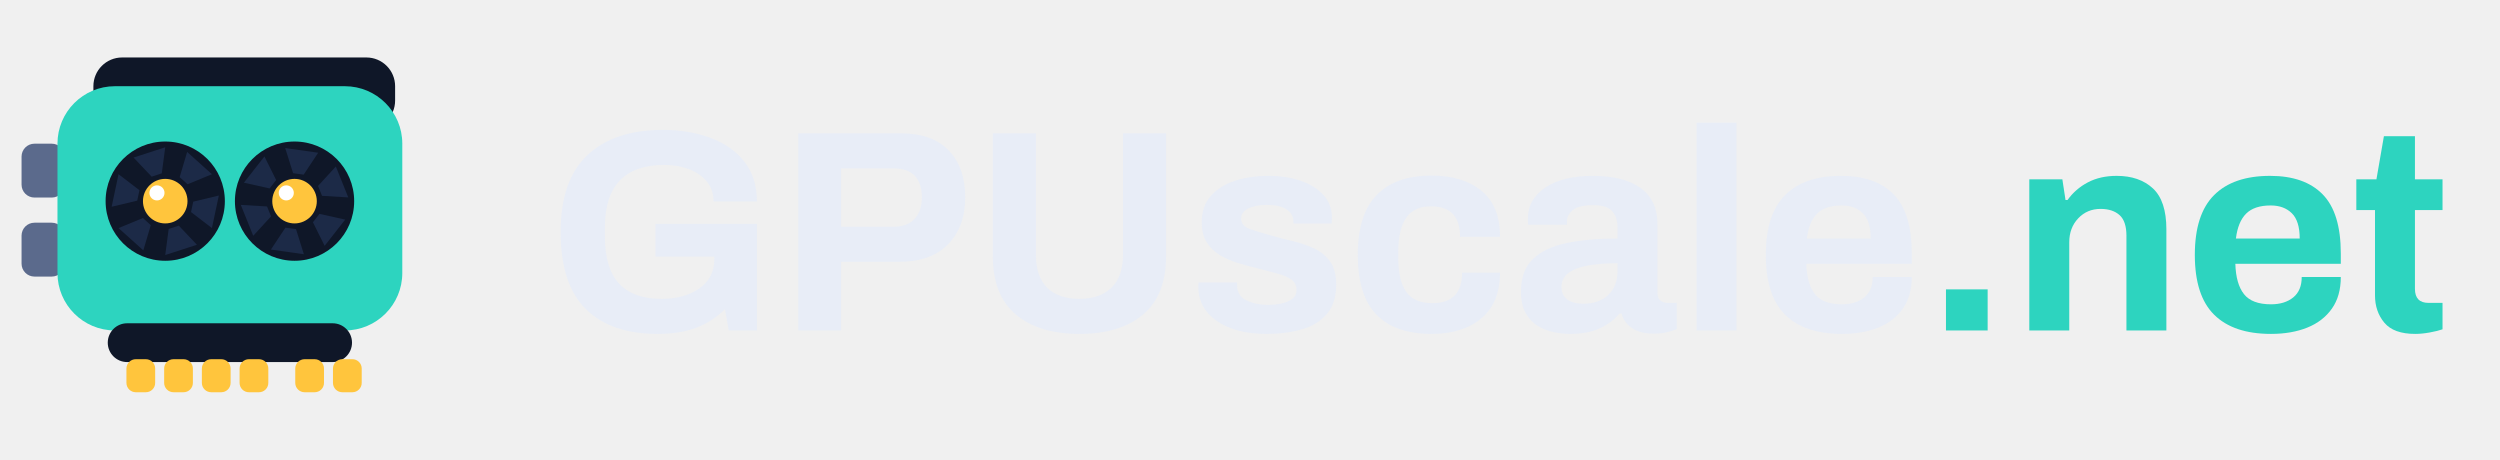
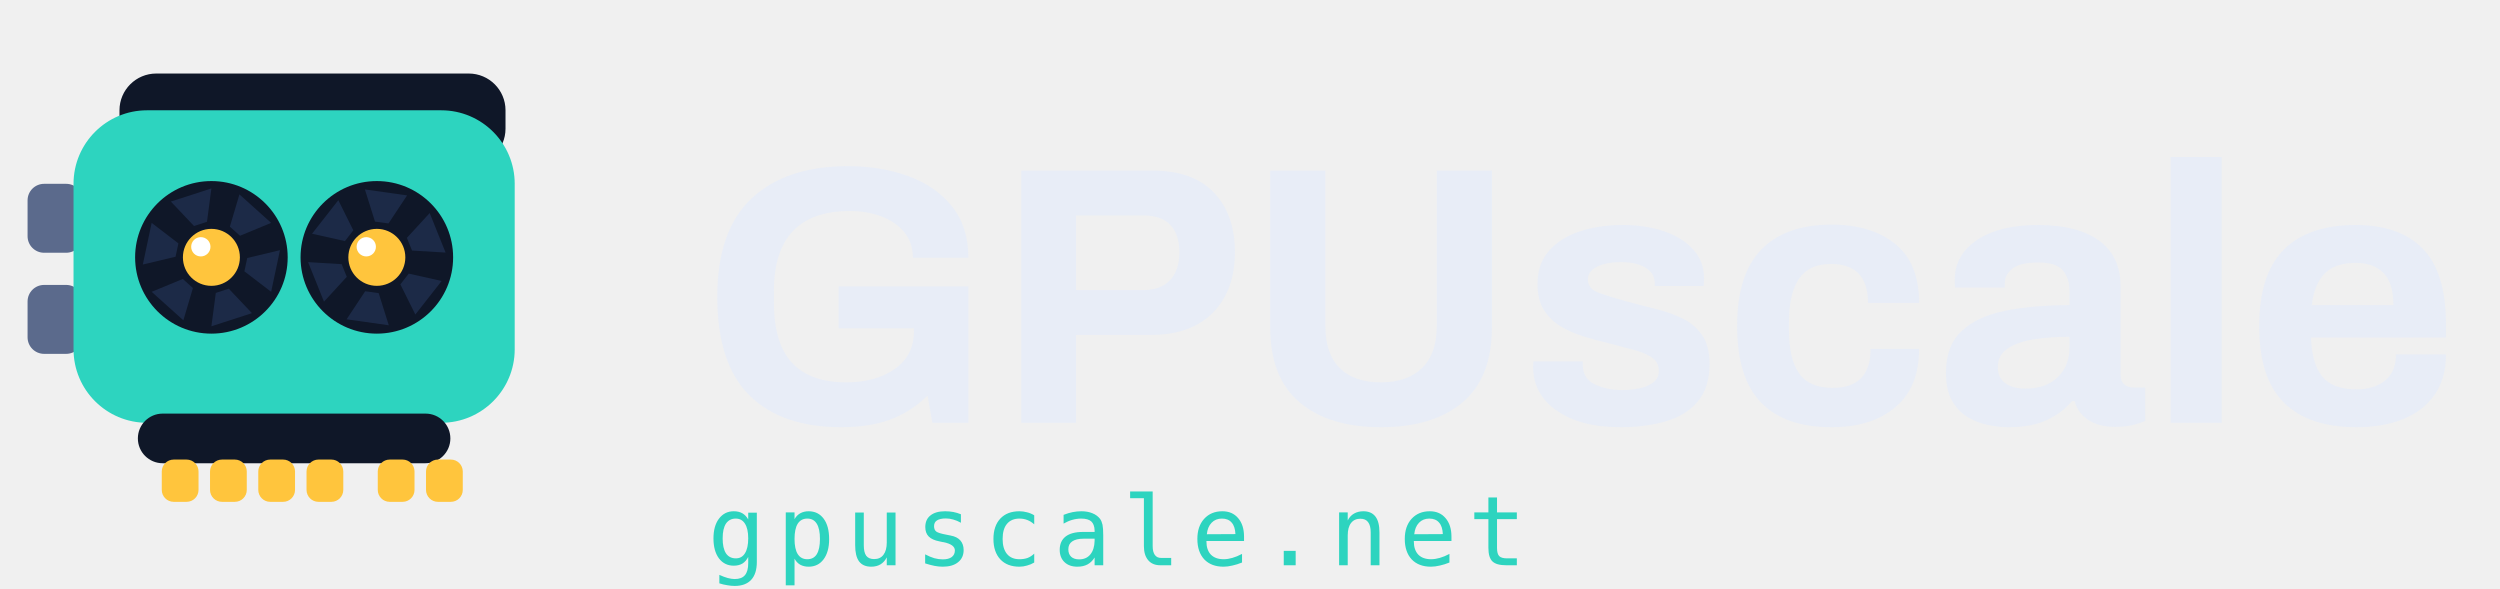
- <svg xmlns="http://www.w3.org/2000/svg" viewBox="0 0 348 64" role="img" aria-label="GPUscale.net">
+ <svg xmlns="http://www.w3.org/2000/svg" viewBox="0 0 272 64" role="img" aria-label="GPUscale · gpuscale.net">
  <rect x="13" y="8" width="42" height="10" rx="4" fill="#0F1728" />
  <rect x="3" y="20" width="6" height="7.5" rx="1.8" fill="#5B6A8C" />
  <rect x="3" y="31" width="6" height="7.5" rx="1.8" fill="#5B6A8C" />
  <rect x="8" y="12" width="48" height="34" rx="8" fill="#2DD4BF" />
  <circle cx="23.0" cy="28.0" r="8.3" fill="#0F1728" />
  <polygon points="26.90,28.07 30.46,27.22 29.50,31.75 26.59,29.52" fill="#1C2A47" />
  <polygon points="24.89,31.41 27.41,34.07 23.00,35.50 23.48,31.87" fill="#1C2A47" />
  <polygon points="20.99,31.34 19.95,34.85 16.50,31.75 19.89,30.35" fill="#1C2A47" />
  <polygon points="19.10,27.93 15.54,28.78 16.50,24.25 19.41,26.48" fill="#1C2A47" />
  <polygon points="21.11,24.59 18.59,21.93 23.00,20.50 22.52,24.13" fill="#1C2A47" />
  <polygon points="25.01,24.66 26.05,21.15 29.50,24.25 26.11,25.65" fill="#1C2A47" />
  <circle cx="23.0" cy="28.0" r="3.1" fill="#FFC53D" />
  <circle cx="21.85" cy="26.85" r="1.05" fill="#FFFFFF" />
  <circle cx="41.0" cy="28.0" r="8.3" fill="#0F1728" />
  <polygon points="44.47,29.77 48.05,30.57 45.19,34.22 43.56,30.94" fill="#1C2A47" />
  <polygon points="41.20,31.89 42.30,35.39 37.71,34.74 39.73,31.69" fill="#1C2A47" />
  <polygon points="37.73,30.12 35.25,32.82 33.52,28.52 37.17,28.74" fill="#1C2A47" />
  <polygon points="37.53,26.23 33.95,25.43 36.81,21.78 38.44,25.06" fill="#1C2A47" />
  <polygon points="40.80,24.11 39.70,20.61 44.29,21.26 42.27,24.31" fill="#1C2A47" />
  <polygon points="44.27,25.88 46.75,23.18 48.48,27.48 44.83,27.26" fill="#1C2A47" />
  <circle cx="41.0" cy="28.0" r="3.1" fill="#FFC53D" />
  <circle cx="39.85" cy="26.85" r="1.05" fill="#FFFFFF" />
  <rect x="15" y="45" width="34" height="5.4" rx="2.7" fill="#0F1728" />
  <rect x="17.60" y="50" width="4.0" height="4.6" rx="1.3" fill="#FFC53D" />
  <rect x="22.85" y="50" width="4.0" height="4.6" rx="1.3" fill="#FFC53D" />
  <rect x="28.10" y="50" width="4.0" height="4.6" rx="1.3" fill="#FFC53D" />
  <rect x="33.35" y="50" width="4.0" height="4.6" rx="1.3" fill="#FFC53D" />
  <rect x="41.10" y="50" width="4.0" height="4.6" rx="1.3" fill="#FFC53D" />
  <rect x="46.35" y="50" width="4.0" height="4.6" rx="1.3" fill="#FFC53D" />
  <g fill="#E8EDF7">
    <path transform="translate(76.00,46) scale(0.04,-0.04)" d="M388 -12Q226 -12 138.5 74.5Q51 161 51 343Q51 523 144.5 610.5Q238 698 407 698Q496 698 570.5 671.0Q645 644 689.5 588.5Q734 533 734 449H583Q583 490 559.5 518.5Q536 547 497.0 561.5Q458 576 412 576Q205 576 205 358V328Q205 216 254.5 163.0Q304 110 402 110Q482 110 534.0 146.5Q586 183 586 250V257H381V371H734V0H636L623 74Q578 30 522.0 9.0Q466 -12 388 -12Z" />
    <path transform="translate(108.08,46) scale(0.04,-0.04)" d="M76 0V686H433Q543 686 600.0 626.0Q657 566 657 464Q657 361 597.5 300.0Q538 239 428 239H225V0ZM225 361H408Q455 361 480.5 388.0Q506 415 506 463Q506 512 481.5 538.0Q457 564 408 564H225Z" />
    <path transform="translate(135.32,46) scale(0.04,-0.04)" d="M373 -12Q232 -12 152.0 55.5Q72 123 72 259V686H222V263Q222 188 261.0 149.0Q300 110 373 110Q445 110 485.0 149.0Q525 188 525 263V686H675V259Q675 123 595.0 55.5Q515 -12 373 -12Z" />
    <path transform="translate(165.24,46) scale(0.04,-0.04)" d="M277 -12Q168 -12 103.5 33.0Q39 78 39 153Q39 157 39.5 161.0Q40 165 40 167H174Q174 164 174 159Q174 120 207.0 104.5Q240 89 281 89Q304 89 327.0 93.5Q350 98 365.5 109.5Q381 121 381 141Q381 165 361.5 178.0Q342 191 310.5 199.0Q279 207 242 217Q208 225 174.5 235.5Q141 246 113.0 263.0Q85 280 68.0 307.5Q51 335 51 377Q51 432 82.0 467.5Q113 503 165.5 520.5Q218 538 284 538Q345 538 395.0 521.0Q445 504 474.5 471.5Q504 439 504 393Q504 386 503.5 379.5Q503 373 503 372H370V380Q370 406 345.5 421.5Q321 437 278 437Q238 437 213.0 424.5Q188 412 188 390Q188 364 219.0 353.0Q250 342 294 330Q330 320 369.5 310.5Q409 301 443.0 285.0Q477 269 498.0 239.5Q519 210 519 160Q519 96 487.0 58.0Q455 20 400.0 4.0Q345 -12 277 -12Z" />
    <path transform="translate(187.48,46) scale(0.04,-0.04)" d="M295 -12Q168 -12 103.0 55.0Q38 122 38 263Q38 404 104.0 471.5Q170 539 295 539Q403 539 468.0 486.5Q533 434 533 326H394Q394 432 293 432Q234 432 206.5 392.0Q179 352 179 274V251Q179 174 206.5 134.5Q234 95 298 95Q401 95 401 201H533Q533 97 468.5 42.5Q404 -12 295 -12Z" />
    <path transform="translate(210.40,46) scale(0.04,-0.04)" d="M203 -12Q177 -12 147.5 -6.0Q118 0 92.0 15.5Q66 31 49.5 60.0Q33 89 33 136Q33 209 75.0 249.0Q117 289 193.0 304.5Q269 320 369 320V359Q369 393 351.0 414.5Q333 436 284 436Q234 436 213.5 419.0Q193 402 193 380V368H58Q57 373 57.0 378.0Q57 383 57 389Q57 457 118.0 497.5Q179 538 283 538Q391 538 449.5 495.5Q508 453 508 370V131Q508 113 518.0 104.5Q528 96 542 96H575V5Q564 0 543.5 -5.5Q523 -11 493 -11Q449 -11 420.5 7.5Q392 26 383 59H376Q349 27 307.5 7.5Q266 -12 203 -12ZM250 93Q305 93 337.0 124.0Q369 155 369 205V234Q313 234 269.0 226.5Q225 219 199.5 201.0Q174 183 174 151Q174 123 194.0 108.0Q214 93 250 93Z" />
    <path transform="translate(233.60,46) scale(0.04,-0.04)" d="M64 0V723H203V0Z" />
    <path transform="translate(244.28,46) scale(0.04,-0.04)" d="M303 -12Q173 -12 105.5 54.5Q38 121 38 263Q38 404 105.0 471.0Q172 538 300 538Q420 538 483.0 473.5Q546 409 546 268V232H179Q181 162 209.0 126.5Q237 91 303 91Q351 91 380.5 115.0Q410 139 410 186H546Q546 120 515.0 76.0Q484 32 429.5 10.0Q375 -12 303 -12ZM181 320H403Q403 381 375.5 408.0Q348 435 302 435Q245 435 216.5 406.5Q188 378 181 320Z" />
  </g>
-   <g fill="#2DD4BF">
-     <path transform="translate(267.64,46) scale(0.04,-0.04)" d="M81 0V143H226V0Z" />
-     <path transform="translate(279.92,46) scale(0.04,-0.04)" d="M64 0V526H179L190 454H197Q225 493 268.0 515.5Q311 538 368 538Q447 538 494.0 494.5Q541 451 541 352V0H402V330Q402 380 378.0 401.5Q354 423 312 423Q265 423 234.0 390.0Q203 357 203 307V0Z" />
-     <path transform="translate(304.00,46) scale(0.04,-0.04)" d="M303 -12Q173 -12 105.5 54.5Q38 121 38 263Q38 404 105.0 471.0Q172 538 300 538Q420 538 483.0 473.5Q546 409 546 268V232H179Q181 162 209.0 126.5Q237 91 303 91Q351 91 380.5 115.0Q410 139 410 186H546Q546 120 515.0 76.0Q484 32 429.5 10.0Q375 -12 303 -12ZM181 320H403Q403 381 375.5 408.0Q348 435 302 435Q245 435 216.5 406.5Q188 378 181 320Z" />
-     <path transform="translate(327.36,46) scale(0.04,-0.04)" d="M221 -12Q146 -12 113.5 27.0Q81 66 81 122V419H16V526H86L112 676H220V526H316V419H220V145Q220 96 267 96H316V4Q299 -2 271.5 -7.0Q244 -12 221 -12Z" />
-   </g>
+   <text x="77" y="61.5" font-family="ui-monospace,Menlo,Consolas,monospace" font-size="10.5" letter-spacing="1.2" fill="#2DD4BF">gpuscale.net</text>
</svg>
